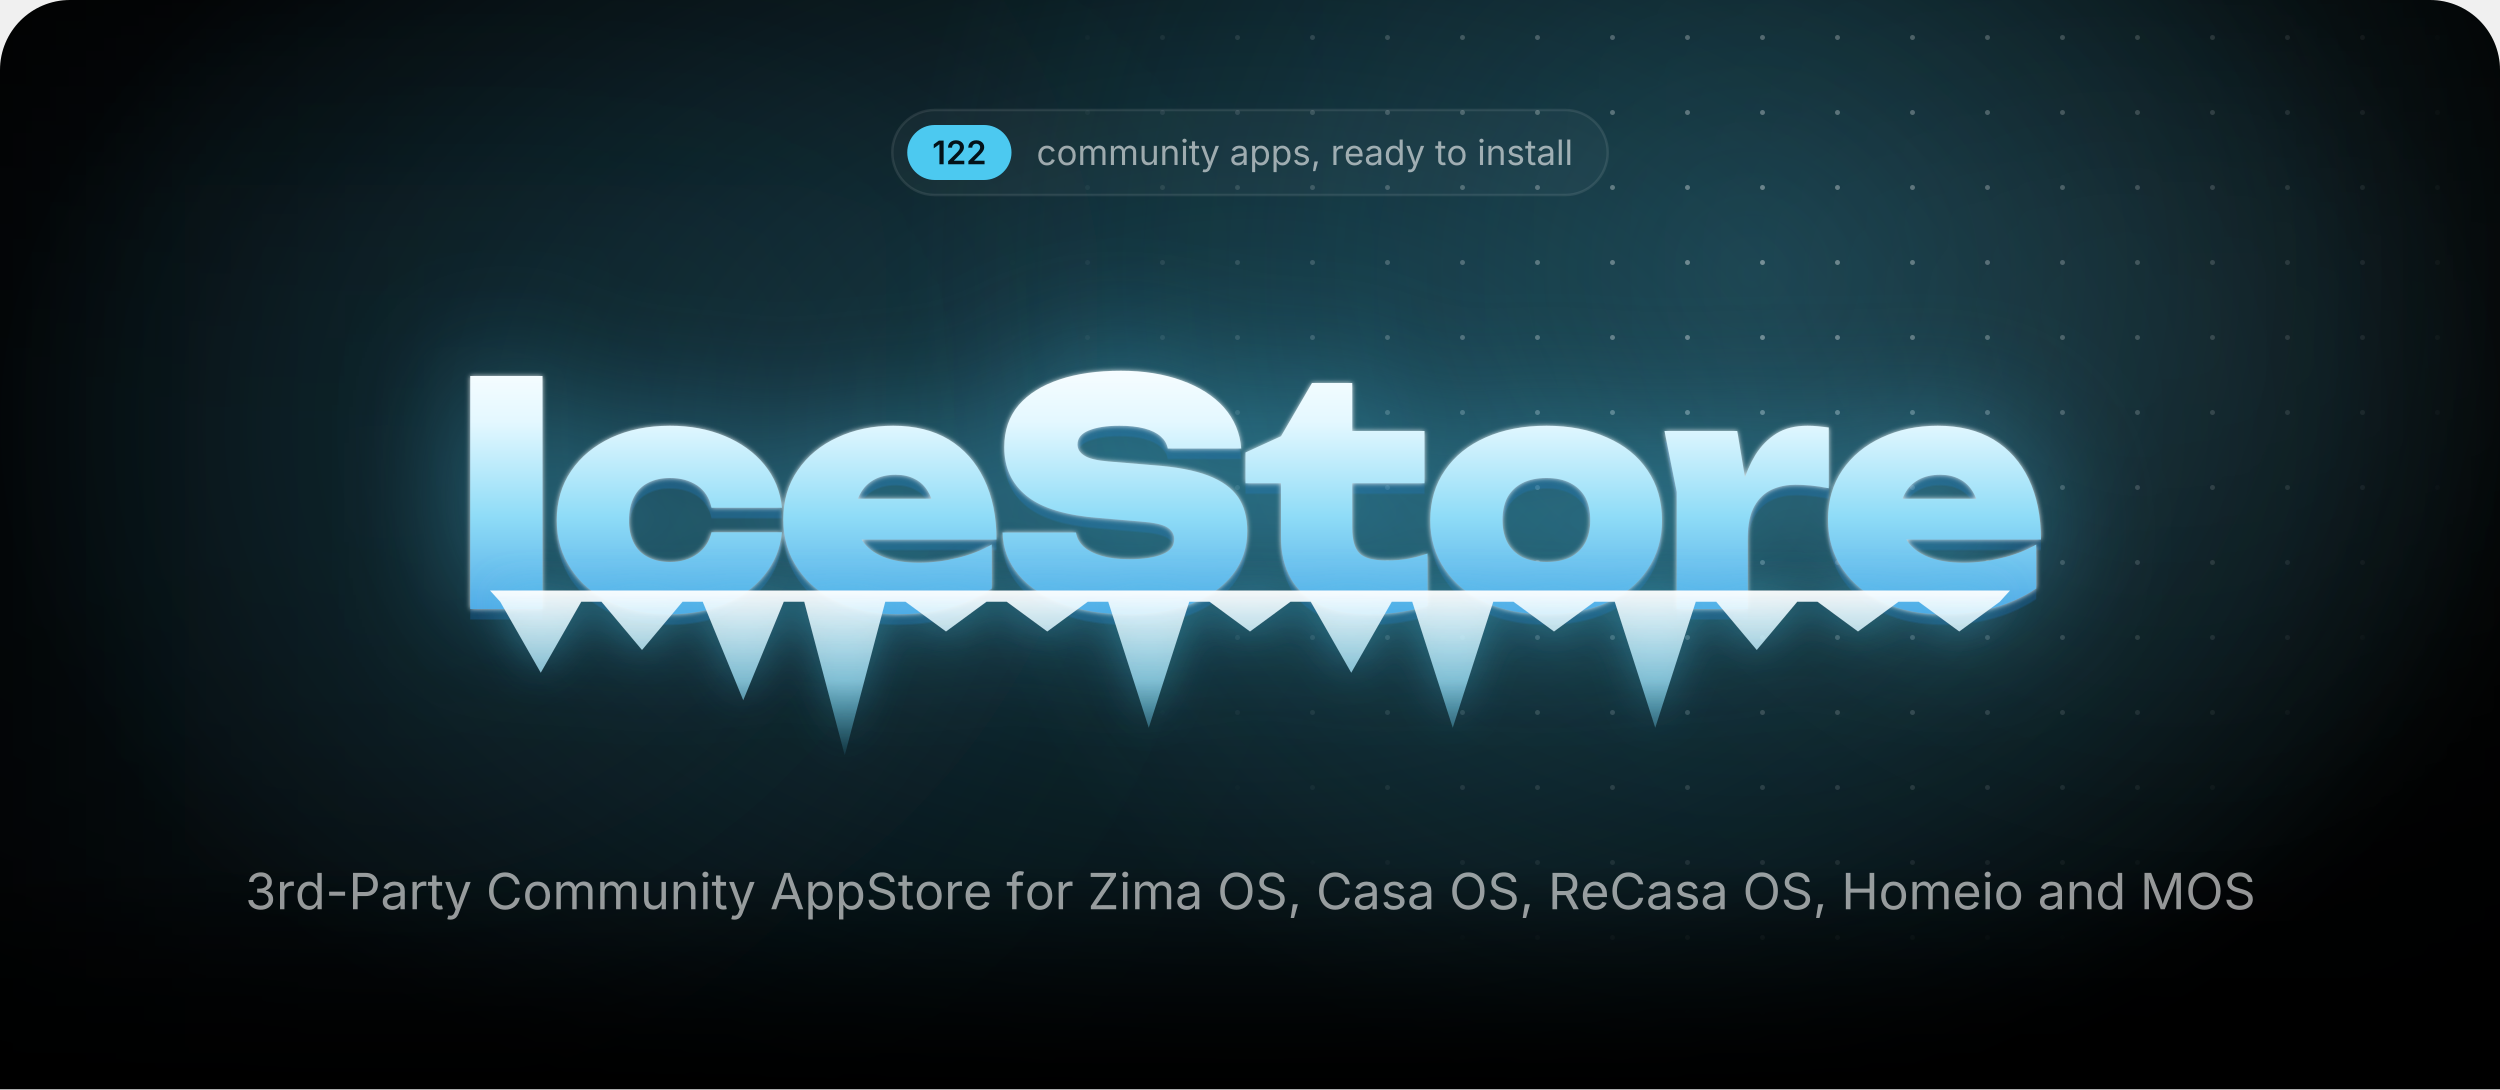
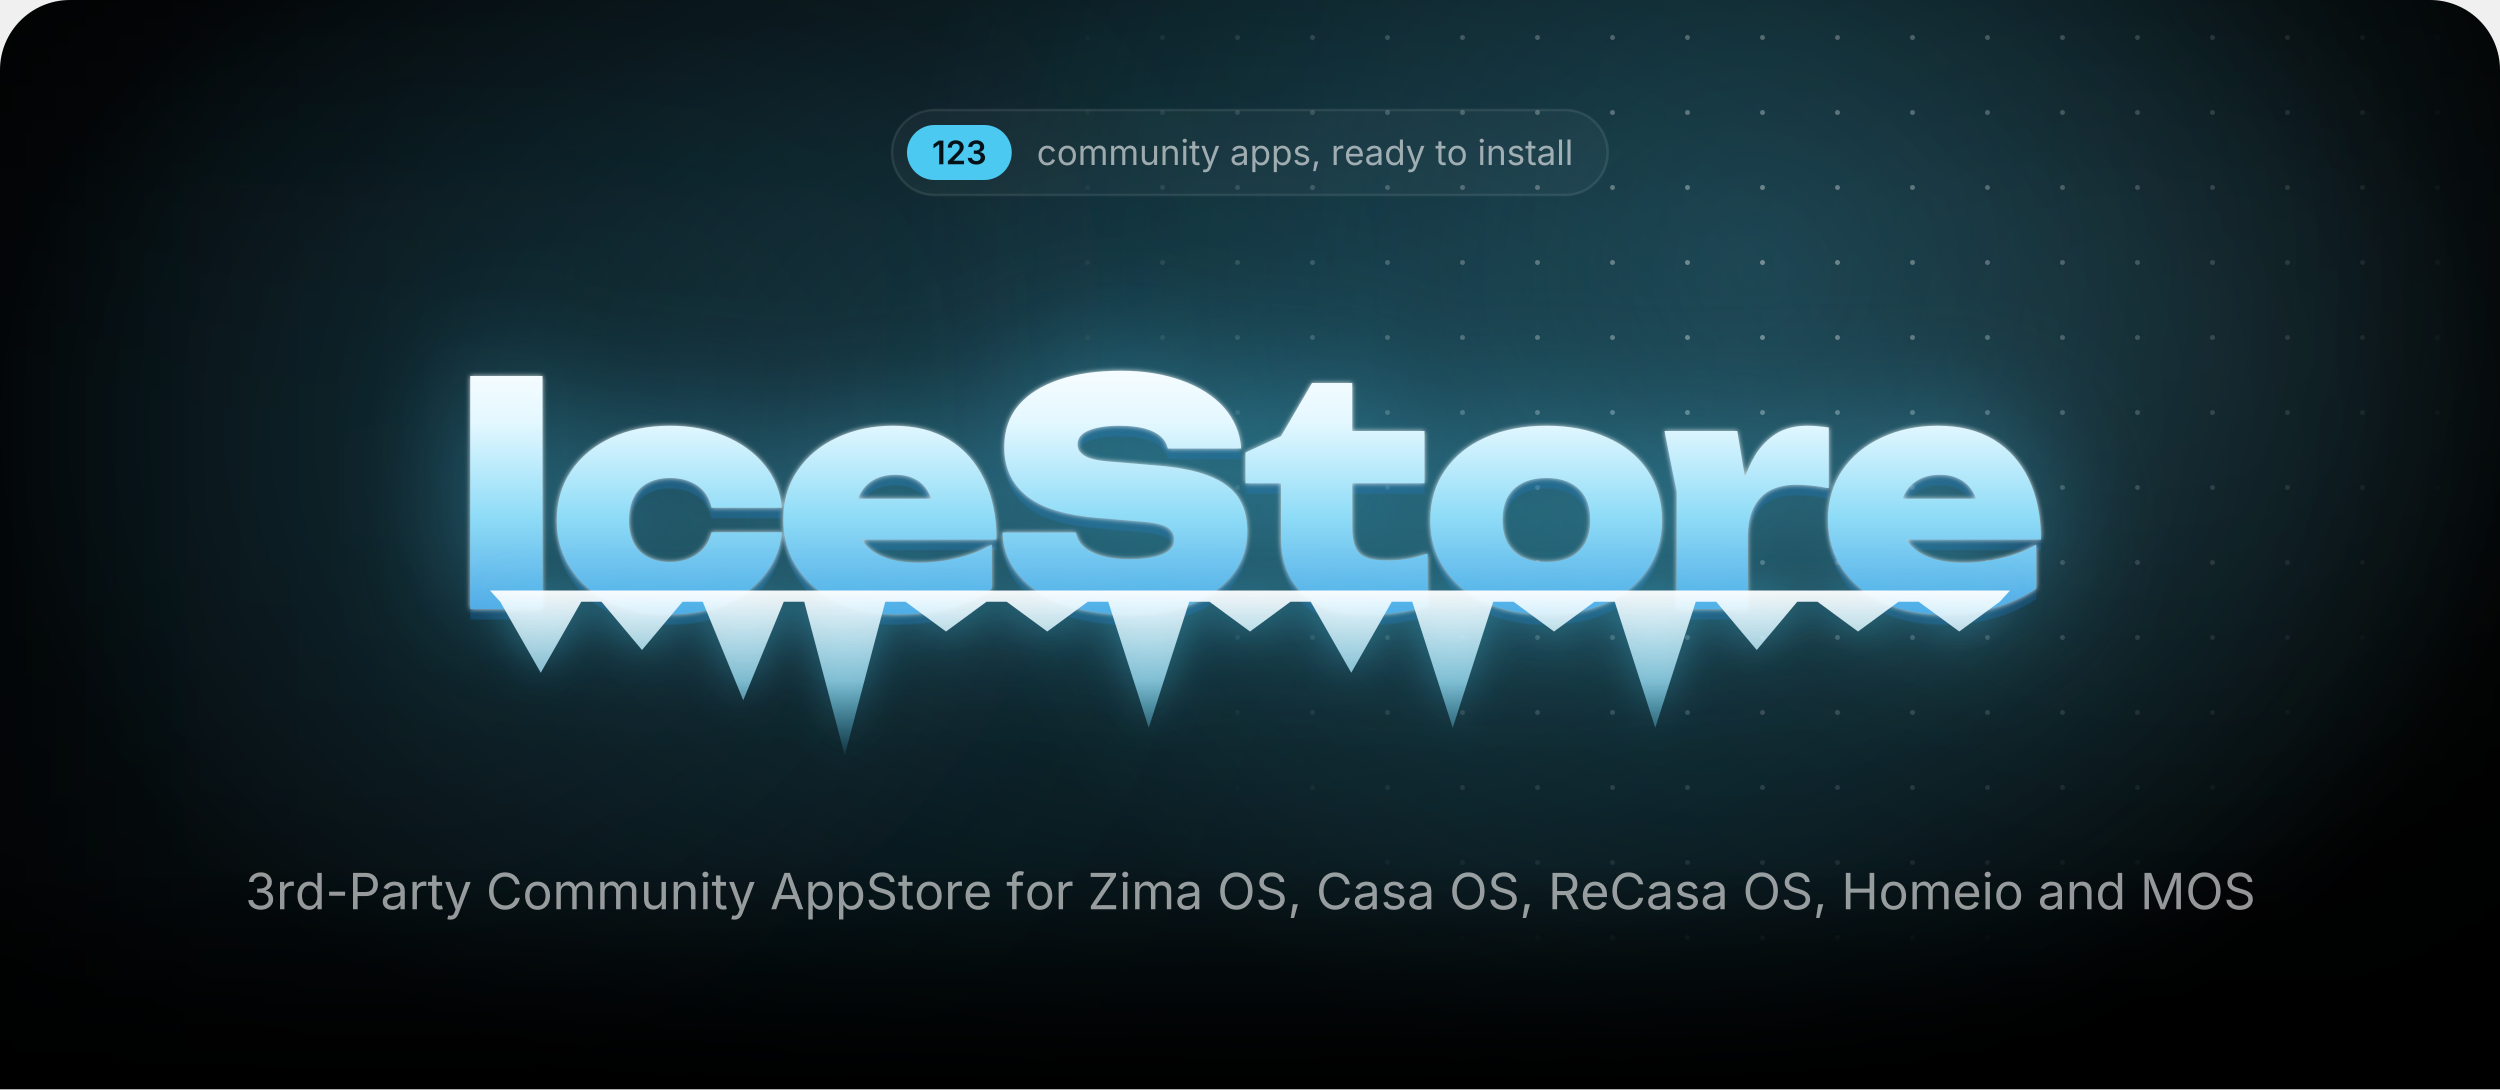
<svg xmlns="http://www.w3.org/2000/svg" width="1000" height="435.7" viewBox="0 0 1000 435.7">
  <style>.blob{transform-box:fill-box;transform-origin:center;animation:drift 22s ease-in-out infinite alternate}.blob+.blob{animation-duration:28s;animation-direction:alternate-reverse}@keyframes drift{to{transform:translate(180px,60px) scale(1.2)}}.spot{animation:spot 18s ease-in-out infinite alternate}@keyframes spot{to{transform:translate(-420px,40px)}}.gl{animation:gl 6s ease-in-out infinite}@keyframes gl{0%,35%{transform:translateX(0)}70%,100%{transform:translateX(1741px)}}.sp{transform-box:fill-box;transform-origin:center;opacity:0;animation:tw 3.2s ease-in-out infinite}@keyframes tw{0%,100%{opacity:0;transform:scale(.3) rotate(0)}50%{opacity:1;transform:scale(1) rotate(45deg)}}@media(prefers-reduced-motion:reduce){*{animation:none!important}}</style>
  <defs>
    <path id="semi.1342" d="M717 1490V0H452V1252H442L94 1002V1256L421 1490Z" />
    <path id="semi.1343" d="M134 0V192L651 701Q724 776 774 834Q823 892 848 946Q874 1001 874 1065Q874 1135 842 1186Q809 1237 754 1264Q698 1292 627 1292Q552 1292 496 1262Q441 1232 411 1176Q381 1121 381 1044H126Q126 1185 190 1290Q255 1395 368 1452Q482 1510 630 1510Q779 1510 892 1454Q1005 1398 1068 1300Q1131 1203 1131 1078Q1131 995 1100 916Q1069 837 989 738Q909 638 763 498L504 234V223H1153V0Z" />
+     <path id="semi.1345" d="M651 -20Q494 -20 372 34Q251 88 181 184Q111 279 107 404H376Q380 343 416 298Q453 253 514 228Q575 204 651 204Q731 204 792 232Q854 260 890 310Q925 361 925 427Q925 495 889 547Q853 599 786 628Q719 658 624 658H492V864H624Q702 864 761 892Q820 919 853 968Q886 1017 886 1082Q886 1145 858 1192Q829 1239 776 1266Q724 1292 654 1292Q585 1292 527 1268Q469 1243 433 1198Q397 1153 395 1089H138Q140 1214 210 1308Q279 1403 396 1456Q512 1510 656 1510Q805 1510 915 1454Q1025 1398 1086 1304Q1146 1211 1146 1098Q1146 972 1072 887Q998 802 877 775V763Q981 749 1053 702Q1125 654 1162 580Q1200 506 1200 413Q1200 288 1129 190Q1058 92 934 36Q811 -20 651 -20Z" />
    <path id="regular.586" d="M613 -24Q461 -24 346 48Q232 120 168 250Q104 380 104 552Q104 727 168 858Q232 988 346 1060Q461 1132 613 1132Q694 1132 766 1111Q838 1090 898 1050Q957 1011 1000 954Q1043 896 1066 823L893 774Q881 817 856 853Q831 889 796 916Q760 942 714 956Q668 971 613 971Q501 971 429 912Q357 854 322 759Q287 664 287 552Q287 442 322 348Q357 253 429 195Q501 137 613 137Q669 137 716 152Q763 167 800 194Q836 222 861 260Q886 298 898 343L1070 294Q1048 219 1004 160Q961 102 901 60Q841 19 768 -2Q695 -24 613 -24Z" />
    <path id="regular.790" d="M613 -24Q461 -24 346 48Q232 120 168 250Q104 380 104 552Q104 727 168 858Q232 988 346 1060Q461 1132 613 1132Q766 1132 881 1060Q996 988 1060 858Q1124 727 1124 552Q1124 380 1060 250Q996 120 881 48Q766 -24 613 -24ZM613 137Q726 137 799 195Q872 253 907 348Q942 442 942 552Q942 663 907 758Q872 854 799 912Q726 971 613 971Q501 971 429 912Q357 854 322 759Q287 664 287 552Q287 442 322 348Q357 253 429 195Q501 137 613 137Z" />
    <path id="regular.766" d="M158 0V1118H333L334 868H320Q343 959 392 1018Q442 1078 508 1108Q575 1138 647 1138Q769 1138 844 1063Q920 988 942 866H918Q938 950 991 1011Q1044 1072 1120 1105Q1195 1138 1284 1138Q1381 1138 1461 1096Q1541 1054 1588 969Q1636 884 1636 754V0H1456V749Q1456 870 1388 922Q1320 974 1230 974Q1155 974 1100 942Q1046 911 1016 856Q987 801 987 730V0H807V767Q807 860 745 917Q683 974 588 974Q523 974 466 944Q408 913 373 853Q338 793 338 704V0Z" />
    <path id="regular.915" d="M537 -14Q424 -14 338 32Q253 79 206 173Q158 267 158 408V1118H338V423Q338 294 406 221Q474 148 591 148Q671 148 734 183Q798 218 835 286Q872 353 872 448V1118H1053V0H879V271H903Q851 114 756 50Q660 -14 537 -14Z" />
    <path id="regular.773" d="M338 670V0H158V1118H331L332 847H307Q358 1002 452 1067Q547 1132 674 1132Q787 1132 872 1086Q957 1039 1004 946Q1052 852 1052 710V0H872V695Q872 824 804 897Q737 970 620 970Q540 970 476 935Q412 900 375 833Q338 766 338 670Z" />
    <path id="regular.689" d="M158 0V1118H338V0ZM249 1301Q198 1301 161 1336Q124 1371 124 1420Q124 1470 161 1504Q198 1539 249 1539Q301 1539 338 1504Q375 1470 375 1420Q375 1371 338 1336Q301 1301 249 1301Z" />
    <path id="regular.889" d="M598 1118V964H20V1118ZM188 1384H368V290Q368 215 398 180Q429 146 500 146Q517 146 544 150Q570 154 592 158L629 6Q601 -4 566 -9Q530 -14 495 -14Q350 -14 269 62Q188 139 188 276Z" />
    <path id="regular.998" d="M140 -405 186 -249 205 -254Q260 -268 305 -262Q350 -255 386 -217Q422 -179 449 -99L481 -6L54 1118H251L489 455Q527 351 553 249Q579 147 608 51H542Q571 147 598 250Q624 352 661 455L901 1118H1097L606 -167Q572 -256 524 -314Q477 -371 414 -398Q351 -426 272 -426Q224 -426 189 -419Q154 -412 140 -405Z" />
    <path id="regular.507" d="M471 -26Q365 -26 278 14Q192 54 141 131Q90 208 90 318Q90 414 128 474Q166 534 230 568Q293 603 370 620Q447 637 525 647Q625 660 688 667Q751 674 782 691Q812 708 812 749V755Q812 825 786 874Q760 922 708 948Q656 974 578 974Q498 974 441 949Q384 924 348 886Q313 849 295 810L122 867Q165 969 238 1026Q311 1084 399 1108Q487 1132 573 1132Q629 1132 700 1118Q772 1105 838 1065Q905 1025 948 946Q992 868 992 737V0H815V152H803Q784 113 742 72Q700 30 633 2Q566 -26 471 -26ZM502 133Q602 133 671 172Q740 211 776 274Q812 336 812 404V559Q801 546 764 536Q727 525 680 517Q632 509 588 504Q543 498 517 495Q452 487 396 468Q339 448 305 410Q271 373 271 309Q271 251 301 212Q331 173 383 153Q435 133 502 133Z" />
    <path id="regular.843" d="M158 -418V1118H332V939H352Q371 969 405 1014Q439 1060 503 1096Q567 1132 676 1132Q816 1132 922 1062Q1029 992 1090 862Q1150 733 1150 556Q1150 378 1090 248Q1030 118 924 47Q817 -24 677 -24Q571 -24 506 12Q441 49 406 96Q371 142 352 173H338V-418ZM650 137Q755 137 826 194Q896 250 932 346Q967 441 967 558Q967 674 932 768Q897 861 826 916Q756 971 650 971Q547 971 477 919Q407 867 372 774Q336 682 336 558Q336 434 372 339Q408 244 478 190Q549 137 650 137Z" />
    <path id="regular.871" d="M538 -24Q423 -24 334 10Q244 43 186 109Q128 175 108 271L279 312Q303 220 370 177Q436 134 536 134Q653 134 722 184Q792 234 792 303Q792 361 752 400Q711 438 628 457L442 501Q290 537 216 612Q142 688 142 806Q142 902 196 976Q250 1049 344 1090Q437 1132 556 1132Q671 1132 752 1098Q832 1063 882 1002Q933 942 958 863L795 821Q772 881 718 930Q665 979 557 979Q457 979 390 933Q324 887 324 817Q324 755 369 718Q414 680 512 657L681 617Q833 581 906 506Q979 430 979 315Q979 217 924 140Q868 64 768 20Q669 -24 538 -24Z" />
    <path id="regular.1501" d="M128 -359 216 208H422L266 -359Z" />
    <path id="regular.852" d="M158 0V1118H332V946H344Q375 1031 454 1082Q534 1134 634 1134Q654 1134 682 1133Q709 1132 725 1131V950Q717 952 685 956Q653 960 617 960Q537 960 474 926Q410 893 374 834Q338 776 338 700V0Z" />
    <path id="regular.614" d="M628 -24Q466 -24 348 48Q231 120 168 249Q104 378 104 550Q104 722 166 853Q228 984 342 1058Q455 1132 607 1132Q696 1132 782 1102Q869 1073 940 1008Q1010 942 1052 835Q1094 728 1094 573V498H226V650H997L913 594Q913 704 878 790Q844 875 776 924Q708 972 607 972Q506 972 434 922Q362 873 324 794Q286 714 286 623V522Q286 398 329 312Q372 225 450 180Q527 136 629 136Q695 136 749 155Q803 174 842 212Q881 251 902 308L1076 260Q1050 176 988 112Q926 48 834 12Q743 -24 628 -24Z" />
    <path id="regular.597" d="M577 -24Q438 -24 331 47Q224 118 164 248Q104 378 104 556Q104 733 164 862Q225 992 332 1062Q439 1132 578 1132Q687 1132 751 1096Q815 1060 850 1014Q884 969 902 939H916V1490H1096V0H922V173H902Q884 142 848 96Q813 49 748 12Q684 -24 577 -24ZM604 137Q706 137 776 190Q846 244 882 339Q918 434 918 558Q918 682 882 774Q847 867 777 919Q707 971 604 971Q498 971 428 916Q357 861 322 768Q287 674 287 558Q287 441 322 346Q358 250 429 194Q500 137 604 137Z" />
    <path id="regular.736" d="M338 1490V0H158V1490Z" />
    <path id="regular.1345" d="M635 -20Q489 -20 376 30Q263 80 196 169Q130 258 125 376H317Q323 305 366 254Q408 202 478 174Q547 147 632 147Q726 147 798 180Q871 212 913 271Q955 330 955 407Q955 488 914 550Q874 611 797 646Q720 681 609 681H488V846H609Q696 846 762 878Q829 909 866 966Q903 1023 903 1100Q903 1174 870 1229Q838 1284 778 1314Q718 1345 637 1345Q561 1345 494 1318Q428 1290 386 1239Q343 1188 340 1115H157Q161 1232 227 1321Q293 1410 402 1460Q510 1510 641 1510Q780 1510 880 1454Q981 1398 1035 1307Q1089 1216 1089 1110Q1089 984 1022 896Q956 808 842 774V762Q937 747 1004 698Q1072 649 1108 574Q1143 499 1143 405Q1143 283 1077 187Q1011 91 896 36Q781 -20 635 -20Z" />
    <path id="regular.1459" d="M798 719V553H144V719Z" />
    <path id="regular.375" d="M180 0V1490H690Q864 1490 976 1426Q1089 1363 1144 1256Q1198 1149 1198 1016Q1198 883 1144 775Q1089 667 977 603Q865 539 691 539H330V706H682Q800 706 872 746Q944 787 976 858Q1009 928 1009 1016Q1009 1104 976 1174Q944 1243 872 1283Q799 1323 680 1323H370V0Z" />
    <path id="regular.73" d="M783 -20Q592 -20 442 72Q293 165 208 336Q122 508 122 744Q122 981 208 1152Q293 1324 442 1417Q592 1510 783 1510Q896 1510 996 1477Q1097 1444 1177 1380Q1257 1317 1310 1226Q1364 1136 1384 1021H1194Q1178 1098 1140 1156Q1101 1214 1046 1254Q990 1294 923 1314Q856 1334 783 1334Q649 1334 541 1266Q433 1198 370 1066Q307 935 307 744Q307 554 370 422Q434 291 542 224Q650 156 783 156Q856 156 923 176Q990 197 1046 236Q1101 276 1140 334Q1178 393 1194 469H1384Q1365 355 1312 265Q1258 175 1178 111Q1098 47 998 14Q897 -20 783 -20Z" />
    <path id="regular.2" d="M52 0 593 1490H813L1361 0H1161L845 884Q816 966 778 1088Q739 1211 684 1401H720Q666 1209 626 1084Q587 960 561 884L254 0ZM324 416V582H1089V416Z" />
    <path id="regular.397" d="M657 -26Q496 -26 378 26Q259 78 192 172Q125 265 116 390H311Q319 306 368 252Q417 197 494 170Q570 144 657 144Q758 144 838 177Q919 210 966 270Q1013 330 1013 409Q1013 481 972 526Q932 571 865 600Q798 629 718 651L538 702Q358 753 258 848Q158 943 158 1091Q158 1217 226 1312Q294 1406 410 1458Q526 1510 670 1510Q817 1510 930 1458Q1043 1406 1108 1316Q1174 1227 1178 1114H992Q979 1223 888 1282Q797 1342 664 1342Q568 1342 496 1310Q423 1279 383 1224Q343 1170 343 1100Q343 1022 392 974Q440 927 506 900Q573 874 627 859L776 818Q836 802 908 774Q981 746 1047 700Q1113 653 1156 582Q1198 510 1198 406Q1198 284 1134 186Q1071 88 950 31Q829 -26 657 -26Z" />
    <path id="regular.647" d="M678 1118V964H20V1118ZM240 0V1267Q240 1364 286 1429Q331 1494 404 1527Q477 1560 558 1560Q622 1560 664 1550Q706 1539 726 1530L676 1376Q662 1381 640 1387Q617 1393 579 1393Q496 1393 458 1350Q420 1308 420 1227V0Z" />
    <path id="regular.496" d="M130 0V134L796 1125Q841 1192 892 1260Q943 1327 994 1393L1015 1331Q923 1325 830 1324Q737 1322 645 1322H122V1490H1158V1354L502 379Q454 308 400 237Q347 166 294 97L273 159Q365 165 456 166Q548 168 640 168H1166V0Z" />
    <path id="regular.321" d="M784 -20Q593 -20 444 72Q294 165 208 336Q122 508 122 744Q122 981 208 1152Q294 1324 444 1417Q593 1510 784 1510Q975 1510 1124 1417Q1273 1324 1358 1152Q1444 981 1444 744Q1444 508 1358 336Q1273 165 1124 72Q975 -20 784 -20ZM784 156Q917 156 1024 224Q1132 291 1196 422Q1259 554 1259 744Q1259 936 1196 1068Q1132 1199 1024 1266Q917 1334 784 1334Q650 1334 542 1266Q434 1198 370 1066Q307 935 307 744Q307 554 370 423Q434 292 542 224Q650 156 784 156Z" />
    <path id="regular.384" d="M180 0V1490H690Q864 1490 976 1430Q1089 1371 1144 1267Q1198 1163 1198 1030Q1198 897 1144 795Q1089 693 977 636Q865 578 691 578H286V747H682Q800 747 872 782Q943 816 976 880Q1009 943 1009 1030Q1009 1119 976 1184Q943 1250 871 1286Q799 1323 680 1323H370V0ZM1036 0 676 671H890L1256 0Z" />
    <path id="regular.161" d="M180 0V1490H370V846H1152V1490H1342V0H1152V678H370V0Z" />
    <path id="regular.292" d="M180 0V1490H450L817 550Q830 517 846 468Q863 418 882 360Q900 302 917 244Q934 187 947 138H905Q919 184 936 240Q953 297 972 356Q990 414 1007 465Q1024 516 1037 550L1399 1490H1670V0H1483V851Q1483 897 1484 956Q1484 1015 1486 1080Q1487 1145 1488 1212Q1490 1279 1491 1342H1507Q1486 1273 1462 1202Q1439 1130 1416 1064Q1394 997 1374 942Q1354 887 1340 851L1007 0H842L504 851Q490 886 471 940Q452 993 430 1058Q407 1124 383 1196Q359 1269 334 1342H352Q354 1286 356 1221Q357 1156 358 1090Q359 1023 360 962Q361 900 361 851V0Z" />
    <radialGradient id="glow">
      <stop stop-color="#4cc9f0" stop-opacity=".28" />
      <stop offset="1" stop-color="#4cc9f0" stop-opacity="0" />
    </radialGradient>
    <radialGradient id="cur">
      <stop stop-color="#4cc9f0" stop-opacity=".2" />
      <stop offset=".65" stop-color="#4cc9f0" stop-opacity="0" />
    </radialGradient>
    <radialGradient id="spot">
      <stop stop-color="#fff" />
      <stop offset="1" stop-color="#000" />
    </radialGradient>
    <pattern id="dots" width="30" height="30" patternUnits="userSpaceOnUse">
      <circle cx="15" cy="15" r="1" fill="#fff" fill-opacity=".4" />
    </pattern>
    <mask id="dm">
      <circle class="spot" cx="700" cy="110" r="300" fill="url(#spot)" />
    </mask>
    <linearGradient id="fade" x2="0" y2="1">
      <stop offset="0.793" stop-color="#fff" />
      <stop offset="1" stop-color="#000" />
    </linearGradient>
    <mask id="bf">
      <rect width="1000" height="435.7" fill="url(#fade)" />
    </mask>
    <filter id="blur" filterUnits="userSpaceOnUse" x="-500" y="-500" width="2000" height="1500">
      <feGaussianBlur stdDeviation="90" />
    </filter>
    <linearGradient id="ice" gradientUnits="userSpaceOnUse" x1="0" y1="138" x2="0" y2="256">
      <stop stop-color="#fff" />
      <stop offset=".26" stop-color="#e4f8ff" />
      <stop offset=".58" stop-color="#8fdcf7" />
      <stop offset="1" stop-color="#3d9be0" />
    </linearGradient>
    <linearGradient id="ig" x2="0" y2="1">
      <stop stop-color="#fff" stop-opacity=".95" />
      <stop offset=".55" stop-color="#9fe3fa" stop-opacity=".75" />
      <stop offset="1" stop-color="#4cc9f0" stop-opacity=".1" />
    </linearGradient>
    <linearGradient id="gl">
      <stop stop-color="#fff" stop-opacity="0" />
      <stop offset=".5" stop-color="#fff" stop-opacity=".95" />
      <stop offset="1" stop-color="#fff" stop-opacity="0" />
    </linearGradient>
    <clipPath id="wc">
      <path d="M188.1 150.4H217V243.6H188.1ZM312.8 212.9Q311.8 222.7 305.7 230.1Q299.7 237.5 289.9 241.6Q280.1 245.7 268 245.7Q254.7 245.7 244.4 241Q234.2 236.3 228.5 227.7Q222.7 219.1 222.7 208.1Q222.7 196.8 228.5 188.3Q234.2 179.9 244.4 175.1Q254.7 170.3 268 170.3Q280.1 170.3 289.9 174.4Q299.7 178.5 305.7 185.8Q311.8 193.2 312.8 203.1H284.6Q283.4 197.3 278.9 194.2Q274.4 191.2 268 191.2Q263 191.2 259.3 193.1Q255.5 195 253.6 198.8Q251.6 202.6 251.6 208.1Q251.6 213.5 253.6 217.3Q255.5 221 259.3 222.9Q263 224.8 268 224.8Q274.4 224.8 278.9 221.6Q283.4 218.3 284.6 212.9ZM359 245.7Q345.9 245.7 335.6 241Q325.2 236.3 319.3 227.7Q313.3 219.1 313.3 207.7Q313.3 196.5 319.1 188.1Q324.9 179.6 334.9 175Q344.9 170.3 357.3 170.3Q370.3 170.3 379.5 175.8Q388.7 181.4 393.6 191.6Q398.6 201.9 398.6 215.8H336.6V199.5H382.2L373.8 205.1Q373.3 200.2 371.3 196.8Q369.4 193.4 366.1 191.7Q362.8 189.9 358.3 189.9Q353.2 189.9 349.6 191.9Q346 193.9 344.1 197.5Q342.1 201 342.1 205.5Q342.1 211.8 344.9 216.2Q347.7 220.5 353.4 222.8Q359.2 225.1 367.6 225.1Q375.3 225.1 382.9 223.2Q390.5 221.4 396.7 217.8V235.4Q389.1 240.4 379.7 243.1Q370.3 245.7 359 245.7ZM401 213H430.4Q430.9 216.3 433.5 218.7Q436.2 221.1 440.8 222.4Q445.4 223.7 451.6 223.7Q460.2 223.7 465 221.7Q469.7 219.8 469.7 215.7Q469.7 212.8 467 211Q464.3 209.2 456.2 208.6L439.8 207.2Q419.7 205.7 410.7 198.4Q401.7 191.2 401.7 178.9Q401.7 168.8 407.5 162Q413.3 155.3 423.8 151.8Q434.2 148.3 448.4 148.3Q462 148.3 472.7 152.2Q483.3 156 489.6 163Q495.8 170.1 496.5 179.4H467.1Q466.6 176.6 464.3 174.6Q462 172.5 457.8 171.4Q453.6 170.3 447.8 170.3Q440.1 170.3 435.5 172.2Q431 174 431 177.8Q431 180.5 433.7 182.2Q436.3 184 443.5 184.6L461.5 186.1Q475 187.1 483.2 190.2Q491.5 193.4 495.2 198.8Q498.9 204.2 498.9 212.4Q498.9 222.4 493 229.9Q487 237.4 476.3 241.6Q465.5 245.7 451.1 245.7Q436.3 245.7 425.1 241.6Q414 237.5 407.6 230.1Q401.3 222.7 401 213ZM498.2 193.3V181L512.4 174.5L524.8 153.2H540.9V172.4H569.8V193.3H540.9V211.1Q540.9 218.3 543.7 221.2Q546.5 224.2 554.7 224.2Q559.8 224.2 563.8 223.4Q567.8 222.6 571 221.4V242.4Q567 243.6 560.9 244.7Q554.9 245.7 548.1 245.7Q536 245.7 528.1 242Q520.2 238.3 516.3 231.3Q512.4 224.4 512.4 214.9V193.3ZM618.5 245.7Q604.7 245.7 594.2 241Q583.8 236.3 578 227.8Q572.1 219.3 572.1 208.1Q572.1 196.6 578 188.1Q583.8 179.6 594.2 175Q604.7 170.3 618.6 170.3Q632.4 170.3 642.8 175Q653.3 179.6 659 188.1Q664.8 196.6 664.8 208.1Q664.8 219.3 659 227.8Q653.3 236.3 642.8 241Q632.4 245.7 618.5 245.7ZM618.6 224.8Q624.2 224.8 628.1 222.9Q632 220.9 634.1 217.1Q636.1 213.3 636.1 208.1Q636.1 202.7 634.1 198.9Q632 195.2 628.1 193.2Q624.2 191.2 618.6 191.2Q613 191.2 609 193.2Q605.1 195.2 603 198.9Q601 202.7 601 208Q601 213.3 603 217.1Q605.1 220.9 609 222.9Q613 224.8 618.6 224.8ZM665.8 172.4H694.9L699.1 197.6V243.6H670.7V196.8ZM731.5 171V195.3Q727.6 194.5 724.3 194.2Q721 193.9 718.2 193.9Q713.1 193.9 708.8 195.8Q704.4 197.8 701.8 202.4Q699.1 207.1 699.1 215.3L693.9 208.8Q695 201.1 696.9 194.2Q698.9 187.3 702.2 181.9Q705.6 176.5 710.6 173.4Q715.6 170.3 723 170.3Q725 170.3 727.1 170.5Q729.2 170.7 731.5 171ZM776.9 245.7Q763.7 245.7 753.4 241Q743.1 236.3 737.1 227.7Q731.2 219.1 731.2 207.7Q731.2 196.5 736.9 188.1Q742.7 179.6 752.7 175Q762.7 170.3 775.1 170.3Q788.2 170.3 797.4 175.8Q806.6 181.4 811.5 191.6Q816.4 201.9 816.4 215.8H754.4V199.5H800L791.7 205.1Q791.2 200.2 789.2 196.8Q787.2 193.4 783.9 191.7Q780.6 189.9 776.1 189.9Q771 189.9 767.4 191.9Q763.8 193.9 761.9 197.5Q760 201 760 205.5Q760 211.8 762.8 216.2Q765.6 220.5 771.3 222.8Q777 225.1 785.5 225.1Q793.2 225.1 800.7 223.2Q808.3 221.4 814.5 217.8V235.4Q807 240.4 797.6 243.1Q788.2 245.7 776.9 245.7Z" />
    </clipPath>
    <filter id="frost" x="-20%" y="-60%" width="140%" height="220%" color-interpolation-filters="sRGB">
      <feGaussianBlur in="SourceAlpha" stdDeviation="1" result="a" />
      <feFlood flood-color="#fff" flood-opacity=".85" />
      <feComposite in2="a" operator="in" result="s1" />
      <feGaussianBlur in="SourceAlpha" stdDeviation="25.2" result="b" />
      <feFlood flood-color="#4cc9f0" flood-opacity=".5" />
      <feComposite in2="b" operator="in" result="s2" />
      <feOffset in="SourceAlpha" dy="4.2" result="c" />
      <feFlood flood-color="#125696" flood-opacity=".4" />
      <feComposite in2="c" operator="in" result="s3" />
      <feMerge>
        <feMergeNode in="s3" />
        <feMergeNode in="s2" />
        <feMergeNode in="s1" />
        <feMergeNode in="SourceGraphic" />
      </feMerge>
    </filter>
    <filter id="drip" x="-10%" y="-60%" width="120%" height="220%">
      <feGaussianBlur in="SourceAlpha" stdDeviation="8.4" result="b" />
      <feFlood flood-color="#4cc9f0" flood-opacity=".45" />
      <feComposite in2="b" operator="in" />
      <feMerge>
        <feMergeNode />
        <feMergeNode in="SourceGraphic" />
      </feMerge>
    </filter>
    <clipPath id="pg">
      <path d="M0,28 A28,28 0 0 1 28,0 H972 A28,28 0 0 1 1000,28 V435.7 A0,0 0 0 1 1000,435.7 H0 A0,0 0 0 1 0,435.7 Z" />
    </clipPath>
  </defs>
  <g clip-path="url(#pg)">
    <rect x="0" y="0" width="1000" height="435.7" rx="0" fill="#000" />
    <g mask="url(#bf)">
      <ellipse cx="500" cy="170" rx="500" ry="310" fill="url(#glow)" />
      <circle class="blob" cx="140" cy="140" r="260" fill="#4cc9f0" fill-opacity=".1" filter="url(#blur)" />
      <circle class="blob" cx="900" cy="40" r="220" fill="#a5e8ff" fill-opacity=".08" filter="url(#blur)" />
      <circle class="spot" cx="700" cy="110" r="520" fill="url(#cur)" />
      <rect width="1000" height="435.7" fill="url(#dots)" mask="url(#dm)" />
    </g>
-     <rect x="356.9" y="44" width="286.2" height="34" rx="17" fill="rgba(255,255,255,.035)" stroke="rgba(255,255,255,.09)" />
-     <rect x="362.9" y="50" width="41.7" height="22" rx="11" fill="#4cc9f0" />
-     <g fill="#031219" transform="translate(372.9,65.7) scale(0.00635,-0.00635)">
+     <rect x="356.8" y="44" width="286.3" height="34" rx="17" fill="rgba(255,255,255,.035)" stroke="rgba(255,255,255,.09)" />
+     <rect x="362.8" y="50" width="41.9" height="22" rx="11" fill="#4cc9f0" />
+     <g fill="#031219" transform="translate(372.8,65.7) scale(0.00635,-0.00635)">
      <use href="#semi.1342" x="0" />
      <use href="#semi.1343" x="866" />
-       <use href="#semi.1343" x="2142" />
-     </g>
-     <g fill="rgba(255,255,255,.58)" transform="translate(414.6,66) scale(0.00684,-0.00684)">
+       <use href="#semi.1345" x="2142" />
+     </g>
+     <g fill="rgba(255,255,255,.58)" transform="translate(414.7,66) scale(0.00684,-0.00684)">
      <use href="#regular.586" x="0" />
      <use href="#regular.790" x="1170" />
      <use href="#regular.766" x="2398" />
      <use href="#regular.766" x="4192" />
      <use href="#regular.915" x="5986" />
      <use href="#regular.773" x="7197" />
      <use href="#regular.689" x="8407" />
      <use href="#regular.889" x="8903" />
      <use href="#regular.998" x="9573" />
      <use href="#regular.507" x="11300" />
      <use href="#regular.843" x="12450" />
      <use href="#regular.843" x="13704" />
      <use href="#regular.871" x="14958" />
      <use href="#regular.1501" x="16039" />
      <use href="#regular.852" x="17205" />
      <use href="#regular.614" x="17976" />
      <use href="#regular.507" x="19170" />
      <use href="#regular.597" x="20320" />
      <use href="#regular.998" x="21574" />
      <use href="#regular.889" x="23301" />
      <use href="#regular.790" x="23971" />
      <use href="#regular.689" x="25775" />
      <use href="#regular.773" x="26271" />
      <use href="#regular.871" x="27481" />
      <use href="#regular.889" x="28562" />
      <use href="#regular.507" x="29232" />
      <use href="#regular.736" x="30382" />
      <use href="#regular.736" x="30878" />
    </g>
    <g filter="url(#frost)">
      <path fill="url(#ice)" d="M188.1 150.4H217V243.6H188.1ZM312.8 212.9Q311.8 222.7 305.7 230.1Q299.7 237.5 289.9 241.6Q280.1 245.7 268 245.7Q254.7 245.7 244.4 241Q234.2 236.3 228.5 227.7Q222.7 219.1 222.7 208.1Q222.7 196.8 228.5 188.3Q234.2 179.9 244.4 175.1Q254.7 170.3 268 170.3Q280.1 170.3 289.9 174.4Q299.7 178.5 305.7 185.8Q311.8 193.2 312.8 203.1H284.6Q283.4 197.3 278.9 194.2Q274.4 191.2 268 191.2Q263 191.2 259.3 193.1Q255.5 195 253.6 198.8Q251.6 202.6 251.6 208.1Q251.6 213.5 253.6 217.3Q255.5 221 259.3 222.9Q263 224.8 268 224.8Q274.4 224.8 278.9 221.6Q283.4 218.3 284.6 212.9ZM359 245.7Q345.9 245.7 335.6 241Q325.2 236.3 319.3 227.7Q313.3 219.1 313.3 207.7Q313.3 196.5 319.1 188.1Q324.9 179.6 334.9 175Q344.9 170.3 357.3 170.3Q370.3 170.3 379.5 175.8Q388.7 181.4 393.6 191.6Q398.6 201.9 398.6 215.8H336.6V199.5H382.2L373.8 205.1Q373.3 200.2 371.3 196.8Q369.4 193.4 366.1 191.7Q362.8 189.9 358.3 189.9Q353.2 189.9 349.6 191.9Q346 193.9 344.1 197.5Q342.1 201 342.1 205.5Q342.1 211.8 344.9 216.2Q347.7 220.5 353.4 222.8Q359.2 225.1 367.6 225.1Q375.3 225.1 382.9 223.2Q390.5 221.4 396.7 217.8V235.4Q389.1 240.4 379.7 243.1Q370.3 245.7 359 245.7ZM401 213H430.4Q430.9 216.3 433.5 218.7Q436.2 221.1 440.8 222.4Q445.4 223.7 451.6 223.7Q460.2 223.7 465 221.7Q469.7 219.8 469.7 215.7Q469.7 212.8 467 211Q464.3 209.2 456.2 208.6L439.8 207.2Q419.7 205.7 410.7 198.4Q401.7 191.2 401.7 178.9Q401.7 168.8 407.5 162Q413.3 155.3 423.8 151.8Q434.2 148.3 448.4 148.3Q462 148.3 472.7 152.2Q483.3 156 489.6 163Q495.8 170.1 496.5 179.4H467.1Q466.6 176.6 464.3 174.6Q462 172.5 457.8 171.4Q453.6 170.3 447.8 170.3Q440.1 170.3 435.5 172.2Q431 174 431 177.8Q431 180.5 433.7 182.2Q436.3 184 443.5 184.6L461.5 186.1Q475 187.1 483.2 190.2Q491.5 193.4 495.2 198.8Q498.9 204.2 498.9 212.4Q498.9 222.4 493 229.9Q487 237.4 476.3 241.6Q465.5 245.7 451.1 245.7Q436.3 245.7 425.1 241.6Q414 237.5 407.6 230.1Q401.3 222.7 401 213ZM498.2 193.3V181L512.4 174.5L524.8 153.2H540.9V172.4H569.8V193.3H540.9V211.1Q540.9 218.3 543.7 221.2Q546.5 224.2 554.7 224.2Q559.8 224.2 563.8 223.4Q567.8 222.6 571 221.4V242.4Q567 243.6 560.9 244.7Q554.9 245.7 548.1 245.7Q536 245.7 528.1 242Q520.2 238.3 516.3 231.3Q512.4 224.4 512.4 214.9V193.3ZM618.5 245.7Q604.7 245.7 594.2 241Q583.8 236.3 578 227.8Q572.1 219.3 572.1 208.1Q572.1 196.6 578 188.1Q583.8 179.6 594.2 175Q604.7 170.3 618.6 170.3Q632.4 170.3 642.8 175Q653.3 179.6 659 188.1Q664.8 196.6 664.8 208.1Q664.8 219.3 659 227.8Q653.3 236.3 642.8 241Q632.4 245.7 618.5 245.7ZM618.6 224.8Q624.2 224.8 628.1 222.9Q632 220.9 634.1 217.1Q636.1 213.3 636.1 208.1Q636.1 202.7 634.1 198.9Q632 195.2 628.1 193.2Q624.2 191.2 618.6 191.2Q613 191.2 609 193.2Q605.1 195.2 603 198.9Q601 202.7 601 208Q601 213.3 603 217.1Q605.1 220.9 609 222.9Q613 224.8 618.6 224.8ZM665.8 172.4H694.9L699.1 197.6V243.6H670.7V196.8ZM731.5 171V195.3Q727.6 194.5 724.3 194.2Q721 193.9 718.2 193.9Q713.1 193.9 708.8 195.8Q704.4 197.8 701.8 202.4Q699.1 207.1 699.1 215.3L693.9 208.8Q695 201.1 696.9 194.2Q698.9 187.3 702.2 181.9Q705.6 176.5 710.6 173.4Q715.6 170.3 723 170.3Q725 170.3 727.1 170.5Q729.2 170.7 731.5 171ZM776.9 245.7Q763.7 245.7 753.4 241Q743.1 236.3 737.1 227.7Q731.2 219.1 731.2 207.7Q731.2 196.5 736.9 188.1Q742.7 179.6 752.7 175Q762.7 170.3 775.1 170.3Q788.2 170.3 797.4 175.8Q806.6 181.4 811.5 191.6Q816.4 201.9 816.4 215.8H754.4V199.5H800L791.7 205.1Q791.2 200.2 789.2 196.8Q787.2 193.4 783.9 191.7Q780.6 189.9 776.1 189.9Q771 189.9 767.4 191.9Q763.8 193.9 761.9 197.5Q760 201 760 205.5Q760 211.8 762.8 216.2Q765.6 220.5 771.3 222.8Q777 225.1 785.5 225.1Q793.2 225.1 800.7 223.2Q808.3 221.4 814.5 217.8V235.4Q807 240.4 797.6 243.1Q788.2 245.7 776.9 245.7Z" />
    </g>
    <g clip-path="url(#wc)">
      <g class="gl">
        <g transform="translate(52.8,0) skewX(-15)">
          <rect x="-518.9" y="118" width="399.4" height="158" rx="0" fill="url(#gl)" />
        </g>
      </g>
    </g>
    <polygon points="196,236.2 200.1,240.7 216.3,269.1 232.5,240.7 240.6,240.7 256.8,260 273,240.7 281.1,240.7 297.3,280.1 313.5,240.7 321.7,240.7 337.9,302.1 354.1,240.7 362.2,240.7 378.4,252.6 394.6,240.7 402.7,240.7 418.9,252.6 435.1,240.7 443.3,240.7 459.5,291.1 475.7,240.7 483.8,240.7 500,252.6 516.2,240.7 524.3,240.7 540.5,269.1 556.7,240.7 564.9,240.7 581.1,291.1 597.3,240.7 605.4,240.7 621.6,252.6 637.8,240.7 645.9,240.7 662.1,291.1 678.3,240.7 686.5,240.7 702.7,260 718.9,240.7 727,240.7 743.2,252.6 759.4,240.7 767.5,240.7 783.7,252.6 799.9,240.7 804,236.2" fill="url(#ig)" filter="url(#drip)" />
    <polygon class="sp" style="animation-delay:0s" fill="#fff" points="171.4,123.8 173.3,132.5 181.9,134.4 173.3,136.3 171.4,145 169.5,136.3 160.8,134.4 169.5,132.5" />
    <polygon class="sp" style="animation-delay:0.9s" fill="#fff" points="337.8,114.4 339.7,123.1 348.3,125 339.7,126.9 337.8,135.5 335.9,126.9 327.2,125 335.9,123.1" />
    <polygon class="sp" style="animation-delay:1.7s" fill="#fff" points="491.4,109.7 493.3,118.3 501.9,120.2 493.3,122.1 491.4,130.8 489.5,122.1 480.8,120.2 489.5,118.3" />
    <polygon class="sp" style="animation-delay:0.4s" fill="#fff" points="651.4,119.1 653.3,127.8 661.9,129.7 653.3,131.6 651.4,140.2 649.5,131.6 640.8,129.7 649.5,127.8" />
    <polygon class="sp" style="animation-delay:2.2s" fill="#fff" points="824.2,126.2 826.1,134.9 834.7,136.8 826.1,138.7 824.2,147.3 822.3,138.7 813.6,136.8 822.3,134.9" />
    <polygon class="sp" style="animation-delay:1.3s" fill="#fff" points="574.6,277.3 576.5,285.9 585.1,287.8 576.5,289.7 574.6,298.4 572.7,289.7 564,287.8 572.7,285.9" />
    <g fill="rgba(255,255,255,.58)" transform="translate(98.1,363.7) scale(0.00977,-0.00977)">
      <use href="#regular.1345" x="0" />
      <use href="#regular.852" x="1265" />
      <use href="#regular.597" x="2036" />
      <use href="#regular.1459" x="3290" />
      <use href="#regular.375" x="4232" />
      <use href="#regular.507" x="5540" />
      <use href="#regular.852" x="6690" />
      <use href="#regular.889" x="7461" />
      <use href="#regular.998" x="8131" />
      <use href="#regular.73" x="9858" />
      <use href="#regular.790" x="11354" />
      <use href="#regular.766" x="12582" />
      <use href="#regular.766" x="14376" />
      <use href="#regular.915" x="16170" />
      <use href="#regular.773" x="17381" />
      <use href="#regular.689" x="18591" />
      <use href="#regular.889" x="19087" />
      <use href="#regular.998" x="19757" />
      <use href="#regular.2" x="21484" />
      <use href="#regular.843" x="22897" />
      <use href="#regular.843" x="24151" />
      <use href="#regular.397" x="25405" />
      <use href="#regular.889" x="26719" />
      <use href="#regular.790" x="27389" />
      <use href="#regular.852" x="28617" />
      <use href="#regular.614" x="29388" />
      <use href="#regular.647" x="31158" />
      <use href="#regular.790" x="31916" />
      <use href="#regular.852" x="33144" />
      <use href="#regular.496" x="34491" />
      <use href="#regular.689" x="35779" />
      <use href="#regular.766" x="36275" />
      <use href="#regular.507" x="38069" />
      <use href="#regular.321" x="39795" />
      <use href="#regular.397" x="41361" />
      <use href="#regular.1501" x="42675" />
      <use href="#regular.73" x="43841" />
      <use href="#regular.507" x="45337" />
      <use href="#regular.871" x="46487" />
      <use href="#regular.507" x="47568" />
      <use href="#regular.321" x="49294" />
      <use href="#regular.397" x="50860" />
      <use href="#regular.1501" x="52174" />
      <use href="#regular.384" x="53340" />
      <use href="#regular.614" x="54658" />
      <use href="#regular.73" x="55852" />
      <use href="#regular.507" x="57348" />
      <use href="#regular.871" x="58498" />
      <use href="#regular.507" x="59579" />
      <use href="#regular.321" x="61305" />
      <use href="#regular.397" x="62871" />
      <use href="#regular.1501" x="64185" />
      <use href="#regular.161" x="65351" />
      <use href="#regular.790" x="66873" />
      <use href="#regular.766" x="68101" />
      <use href="#regular.614" x="69895" />
      <use href="#regular.689" x="71089" />
      <use href="#regular.790" x="71585" />
      <use href="#regular.507" x="73389" />
      <use href="#regular.773" x="74539" />
      <use href="#regular.597" x="75749" />
      <use href="#regular.292" x="77579" />
      <use href="#regular.321" x="79429" />
      <use href="#regular.397" x="80995" />
    </g>
  </g>
</svg>
